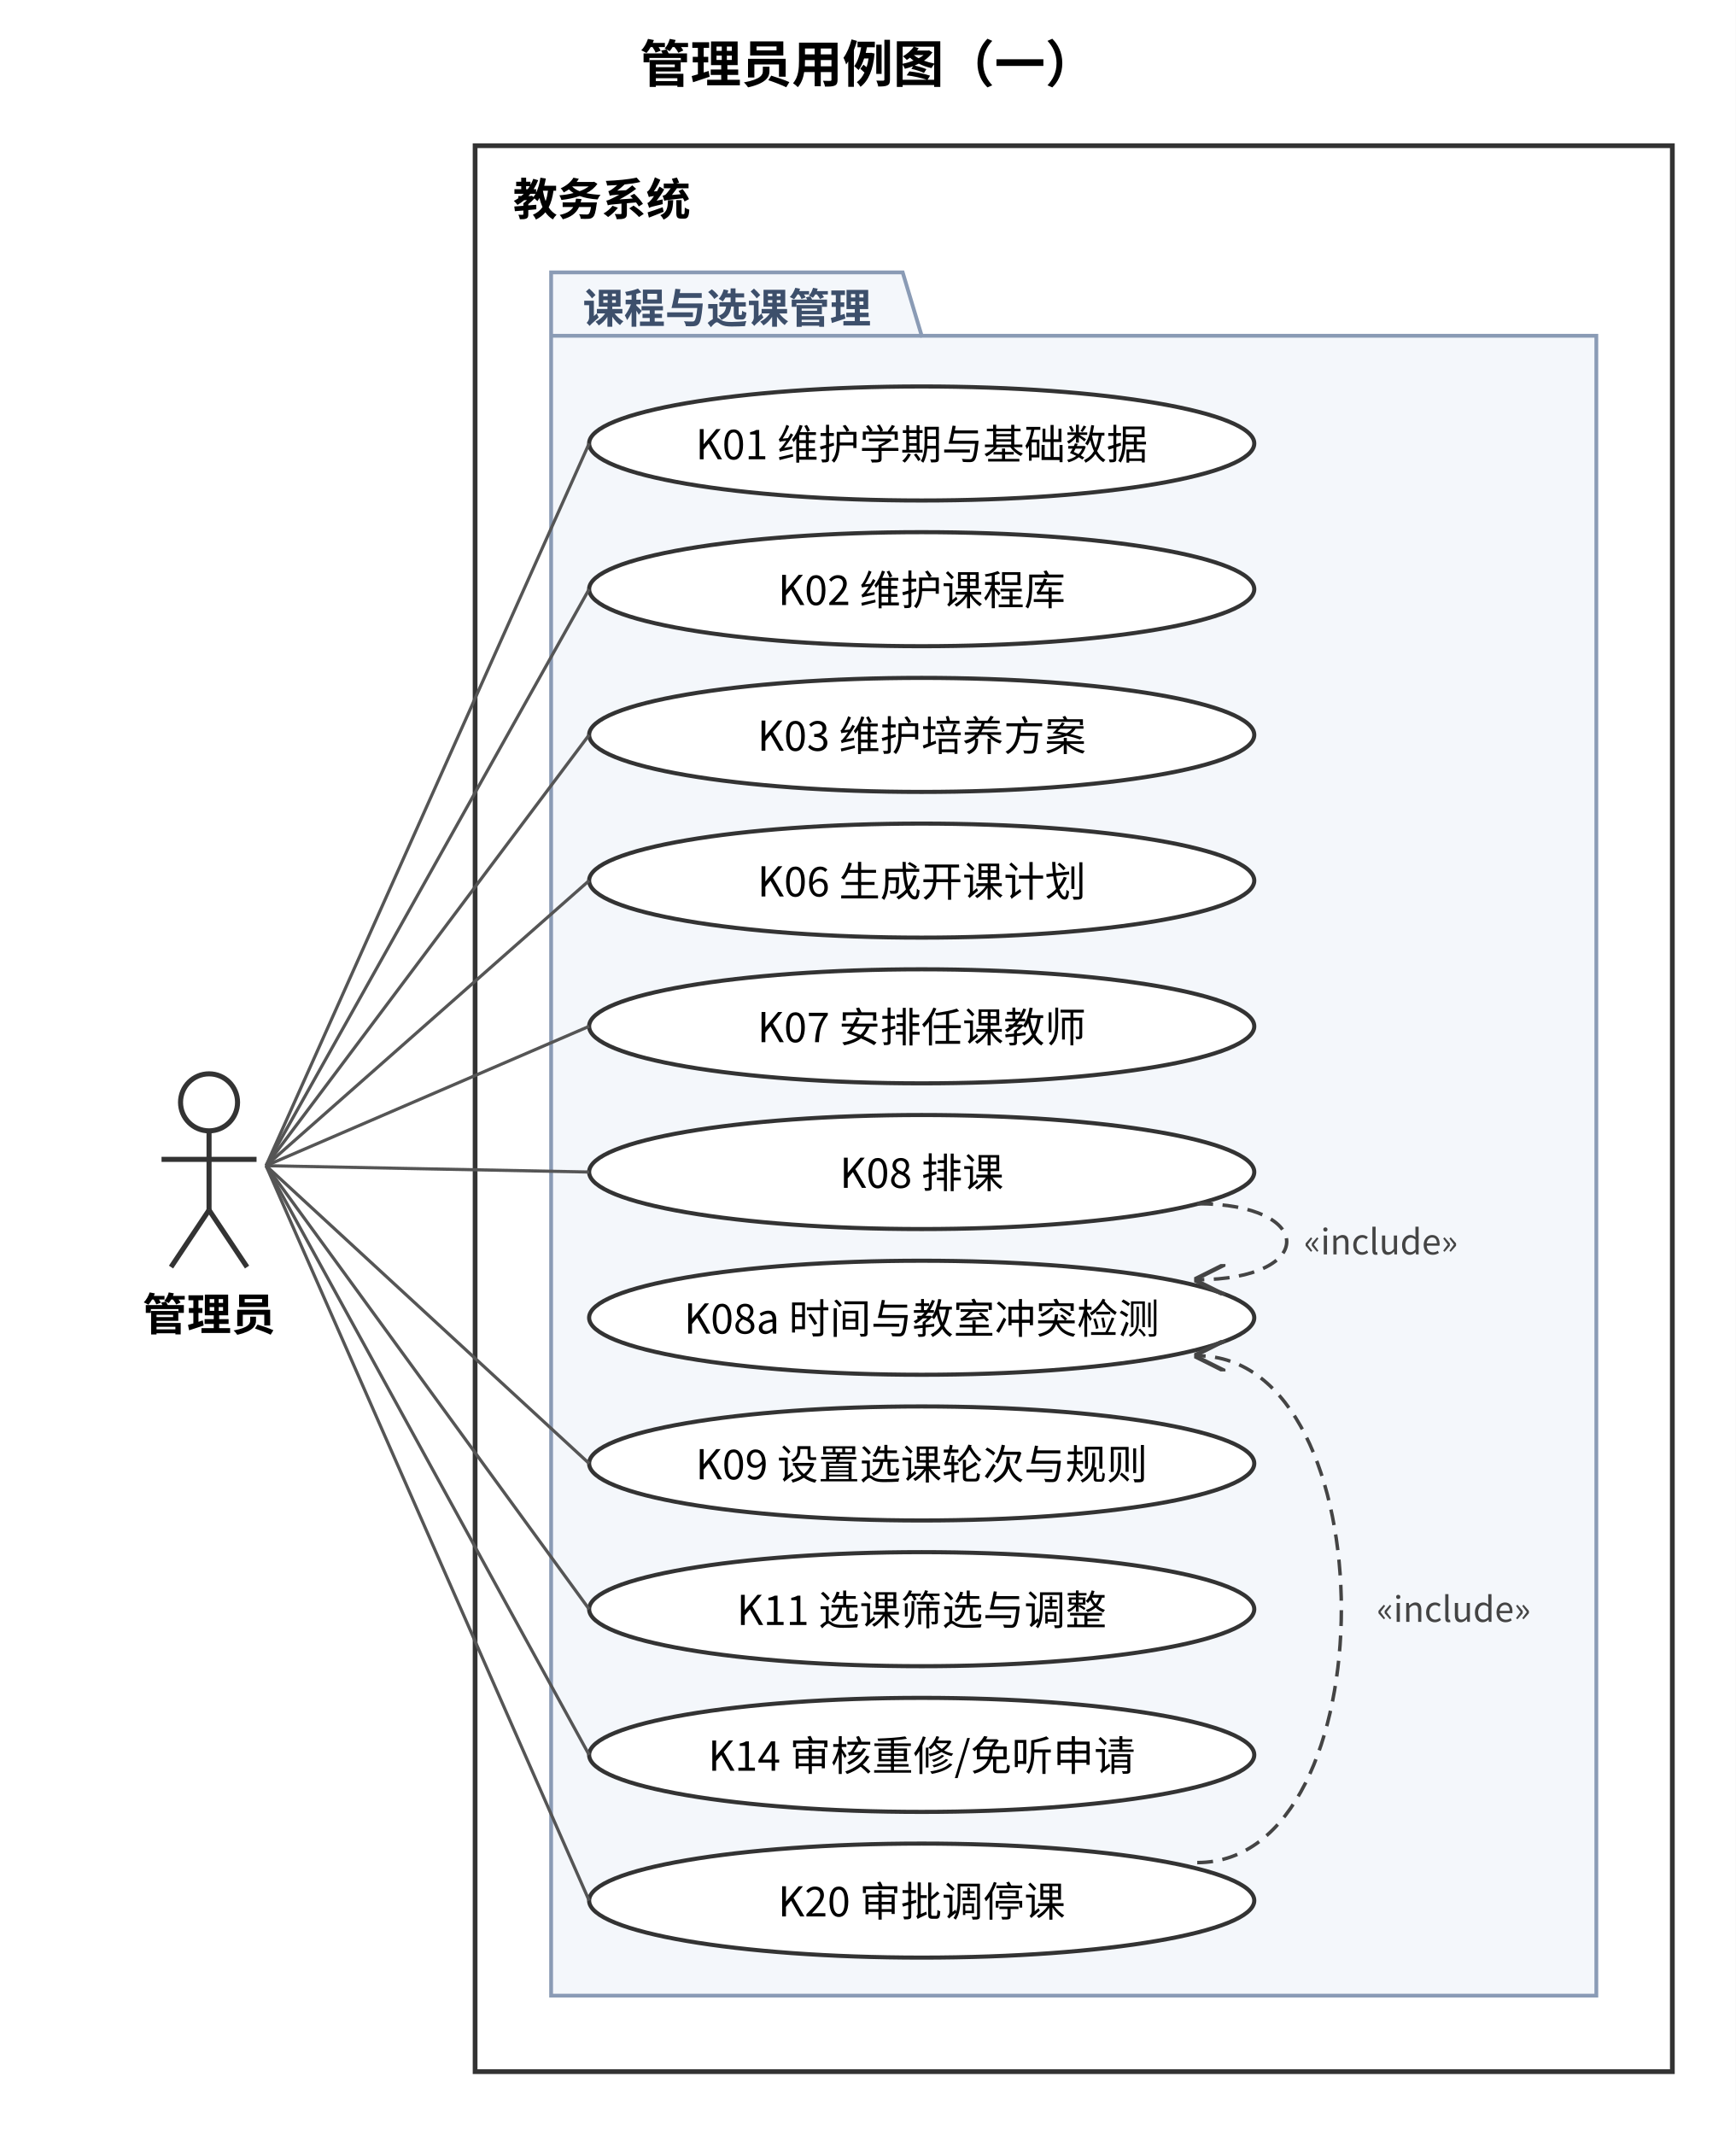
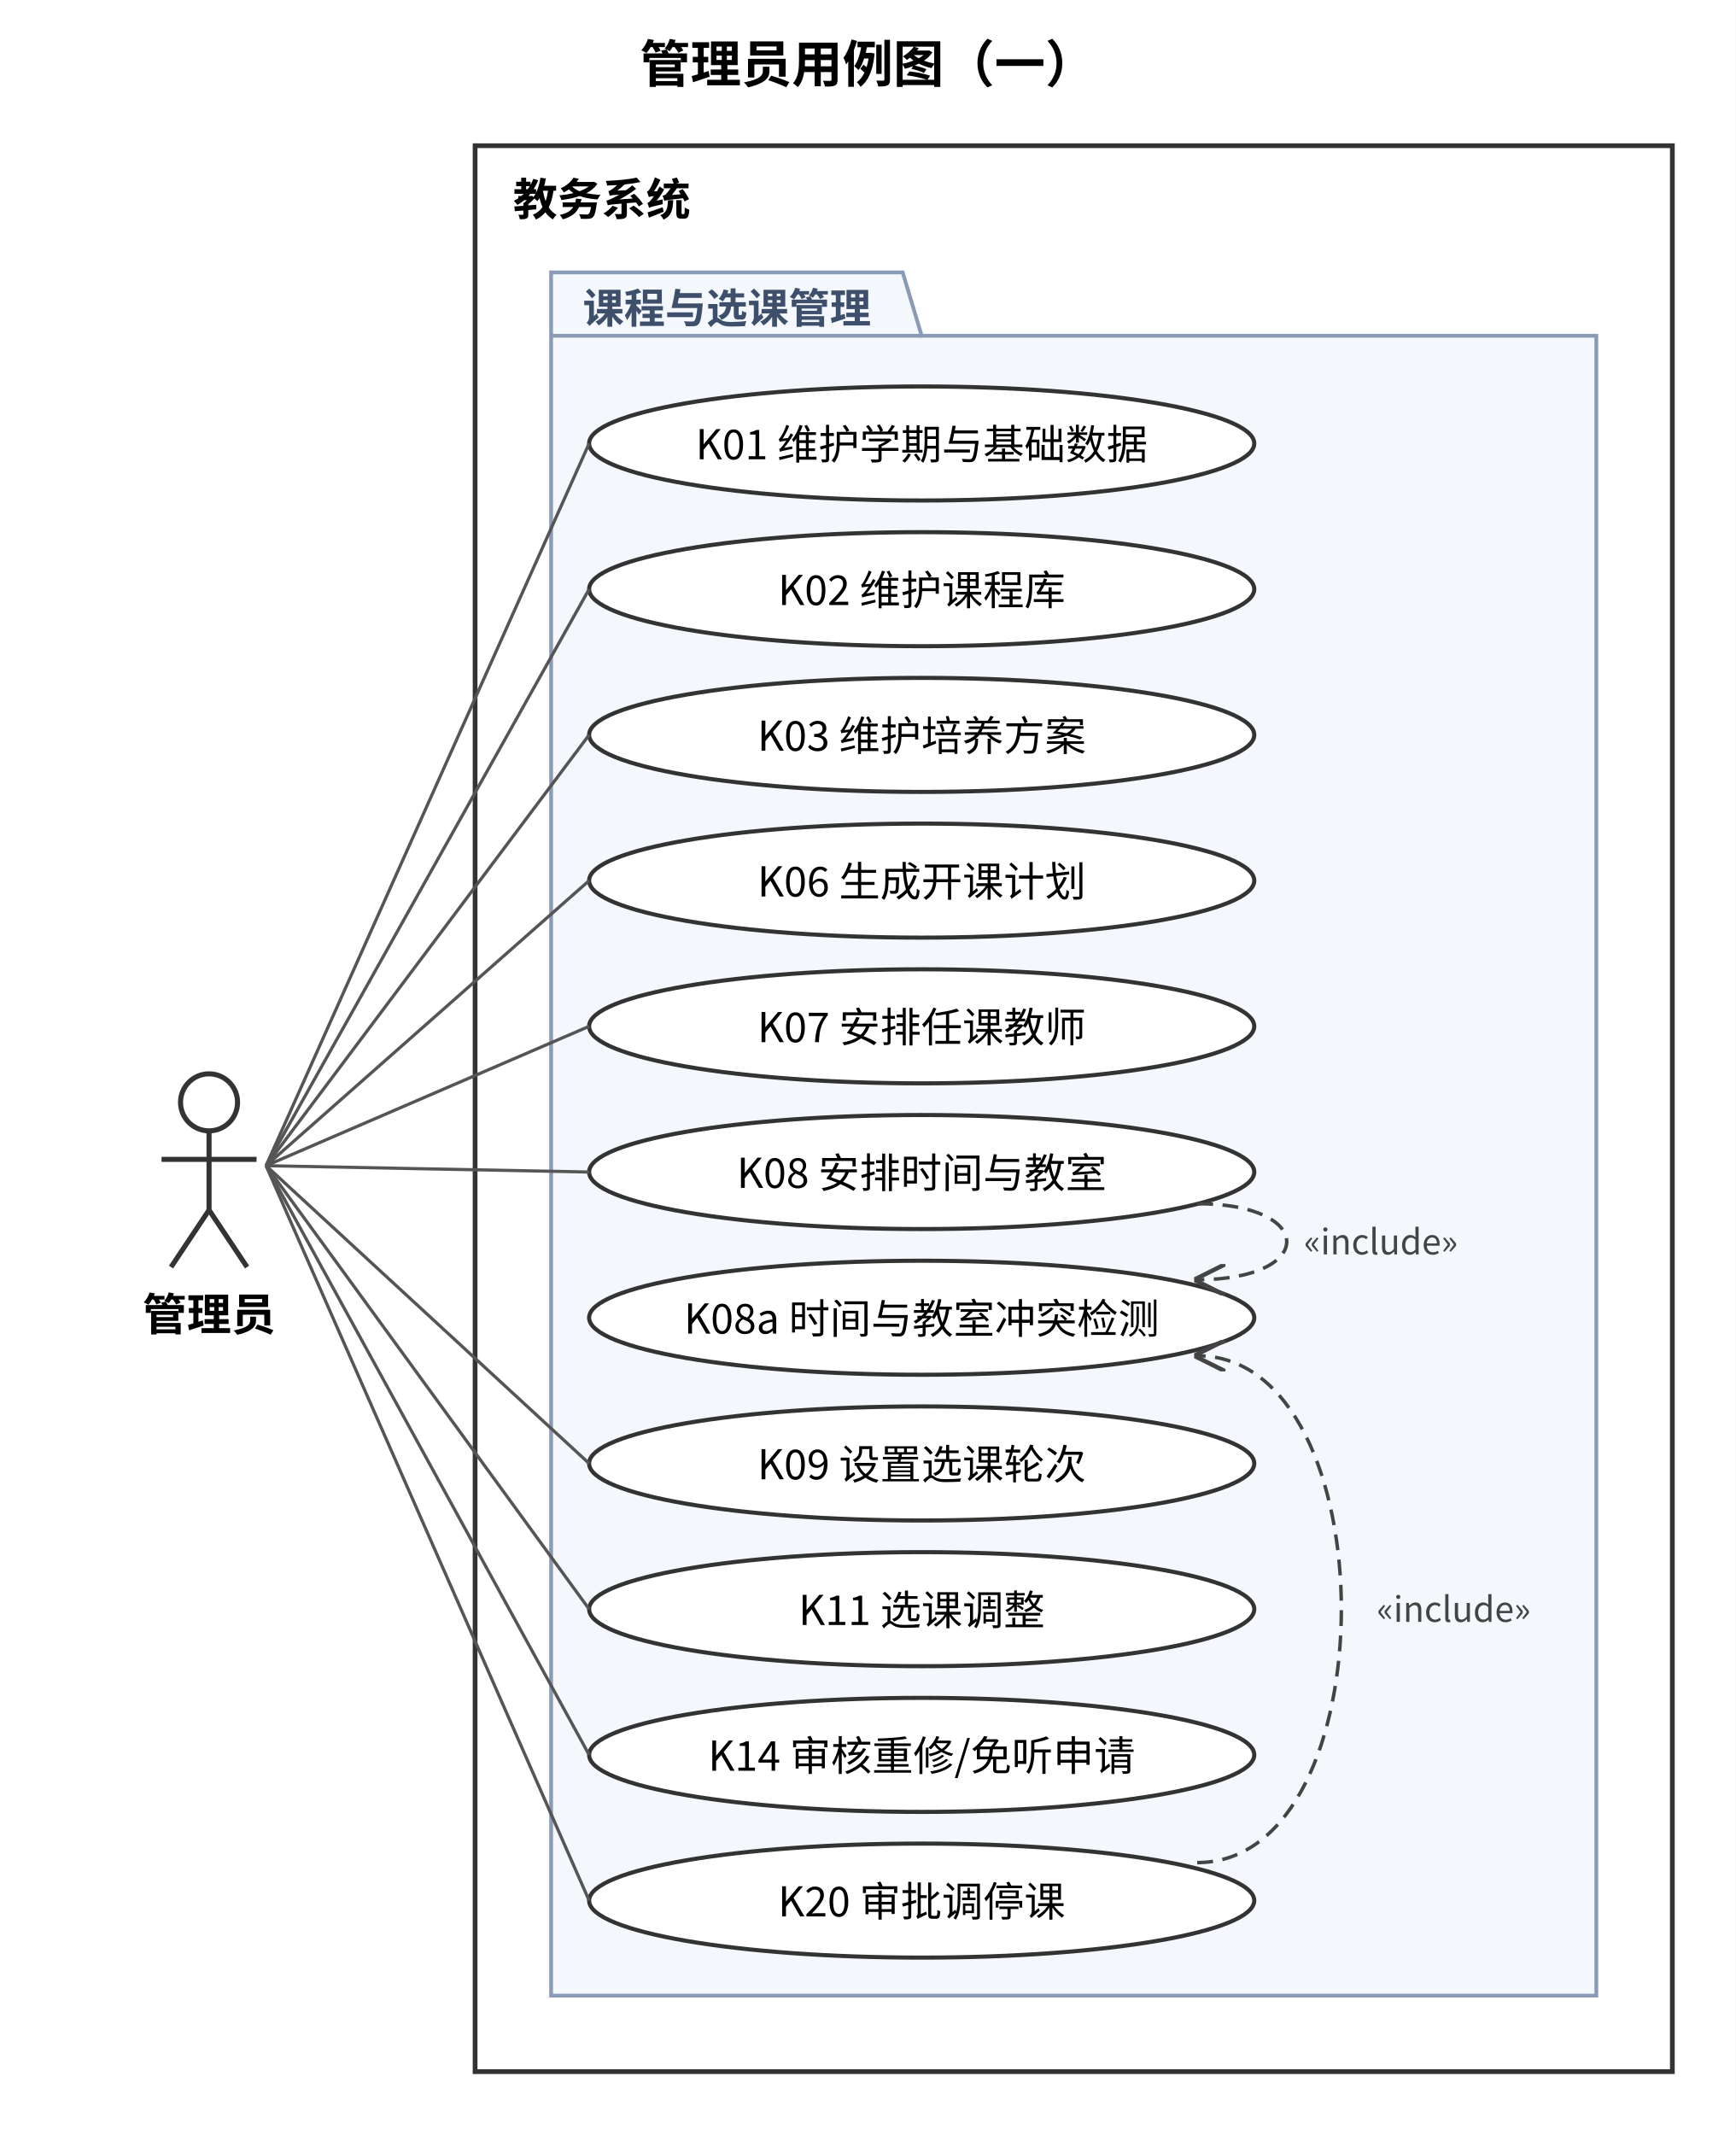
<svg xmlns="http://www.w3.org/2000/svg" width="548" height="674" viewBox="0 0 548 674" font-family="'Microsoft YaHei','PingFang SC','Noto Sans CJK SC',sans-serif">
  <defs>
    <marker id="open" viewBox="0 0 10 10" refX="9" refY="5" markerWidth="9" markerHeight="9" orient="auto-start-reverse">
      <path d="M0,0 L10,5 L0,10" fill="none" stroke="#444" stroke-width="1.4" />
    </marker>
  </defs>
  <rect width="548" height="674" fill="#fff" />
  <text x="274" y="26" text-anchor="middle" font-size="16" font-weight="bold">管理员用例图（一）</text>
  <rect x="150" y="46" width="378" height="608" fill="none" stroke="#333" stroke-width="1.5" />
  <text x="162" y="68" font-size="14" font-weight="bold">教务系统</text>
  <path d="M174,86 h111 l6,20 H504 V630 H174 Z" fill="#f4f7fb" stroke="#8a9bb5" stroke-width="1.2" />
  <line x1="174" y1="106" x2="291" y2="106" stroke="#8a9bb5" stroke-width="1.2" />
  <text x="184" y="102" font-size="13" font-weight="bold" fill="#3d4f6b">课程与选课管理</text>
  <ellipse cx="291" cy="140" rx="105" ry="18" fill="#fff" stroke="#333" stroke-width="1.3" />
  <text x="291" y="145" text-anchor="middle" font-size="13">K01 维护学期与基础数据</text>
  <ellipse cx="291" cy="186" rx="105" ry="18" fill="#fff" stroke="#333" stroke-width="1.3" />
  <text x="291" y="191" text-anchor="middle" font-size="13">K02 维护课程库</text>
  <ellipse cx="291" cy="232" rx="105" ry="18" fill="#fff" stroke="#333" stroke-width="1.3" />
  <text x="291" y="237" text-anchor="middle" font-size="13">K03 维护培养方案</text>
  <ellipse cx="291" cy="278" rx="105" ry="18" fill="#fff" stroke="#333" stroke-width="1.3" />
  <text x="291" y="283" text-anchor="middle" font-size="13">K06 生成开课计划</text>
  <ellipse cx="291" cy="324" rx="105" ry="18" fill="#fff" stroke="#333" stroke-width="1.3" />
  <text x="291" y="329" text-anchor="middle" font-size="13">K07 安排任课教师</text>
  <ellipse cx="291" cy="370" rx="105" ry="18" fill="#fff" stroke="#333" stroke-width="1.3" />
-   <text x="291" y="375" text-anchor="middle" font-size="13">K08 排课</text>
+   <text x="291" y="375" text-anchor="middle" font-size="13">K08 安排时间与教室</text>
  <ellipse cx="291" cy="416" rx="105" ry="18" fill="#fff" stroke="#333" stroke-width="1.3" />
  <text x="291" y="421" text-anchor="middle" font-size="13">K08a 时间与教室冲突检测</text>
  <ellipse cx="291" cy="462" rx="105" ry="18" fill="#fff" stroke="#333" stroke-width="1.3" />
-   <text x="291" y="467" text-anchor="middle" font-size="13">K09 设置选课轮次与规则</text>
+   <text x="291" y="467" text-anchor="middle" font-size="13">K09 设置选课轮次</text>
  <ellipse cx="291" cy="508" rx="105" ry="18" fill="#fff" stroke="#333" stroke-width="1.3" />
-   <text x="291" y="513" text-anchor="middle" font-size="13">K11 选课筛选与调整</text>
+   <text x="291" y="513" text-anchor="middle" font-size="13">K11 选课调整</text>
  <ellipse cx="291" cy="554" rx="105" ry="18" fill="#fff" stroke="#333" stroke-width="1.3" />
  <text x="291" y="559" text-anchor="middle" font-size="13">K14 审核重修/免听申请</text>
  <ellipse cx="291" cy="600" rx="105" ry="18" fill="#fff" stroke="#333" stroke-width="1.3" />
  <text x="291" y="605" text-anchor="middle" font-size="13">K20 审批调停课</text>
  <line x1="84" y1="368" x2="186" y2="140" stroke="#555" stroke-width="1" />
  <line x1="84" y1="368" x2="186" y2="186" stroke="#555" stroke-width="1" />
  <line x1="84" y1="368" x2="186" y2="232" stroke="#555" stroke-width="1" />
  <line x1="84" y1="368" x2="186" y2="278" stroke="#555" stroke-width="1" />
  <line x1="84" y1="368" x2="186" y2="324" stroke="#555" stroke-width="1" />
  <line x1="84" y1="368" x2="186" y2="370" stroke="#555" stroke-width="1" />
  <line x1="84" y1="368" x2="186" y2="462" stroke="#555" stroke-width="1" />
  <line x1="84" y1="368" x2="186" y2="508" stroke="#555" stroke-width="1" />
  <line x1="84" y1="368" x2="186" y2="554" stroke="#555" stroke-width="1" />
  <line x1="84" y1="368" x2="186" y2="600" stroke="#555" stroke-width="1" />
  <path d="M378,588 C438.667,588 438.667,428 378,428" fill="none" stroke="#444" stroke-width="1.1" stroke-dasharray="5 3" marker-end="url(#open)" />
  <text x="434.667" y="512" font-size="11" fill="#444">«include»</text>
  <path d="M378,380 C415.667,380 415.667,404 378,404" fill="none" stroke="#444" stroke-width="1.1" stroke-dasharray="5 3" marker-end="url(#open)" />
  <text x="411.667" y="396" font-size="11" fill="#444">«include»</text>
  <g>
    <circle cx="66" cy="348" r="9" fill="#fff" stroke="#333" stroke-width="1.6" />
    <line x1="66" y1="357" x2="66" y2="382" stroke="#333" stroke-width="1.6" fill="none" />
    <line x1="51" y1="366" x2="81" y2="366" stroke="#333" stroke-width="1.6" fill="none" />
    <line x1="66" y1="382" x2="54" y2="400" stroke="#333" stroke-width="1.6" fill="none" />
    <line x1="66" y1="382" x2="78" y2="400" stroke="#333" stroke-width="1.6" fill="none" />
    <text x="66" y="420" text-anchor="middle" font-size="14" font-weight="bold" stroke="#fff" stroke-width="5" paint-order="stroke">管理员</text>
  </g>
</svg>
